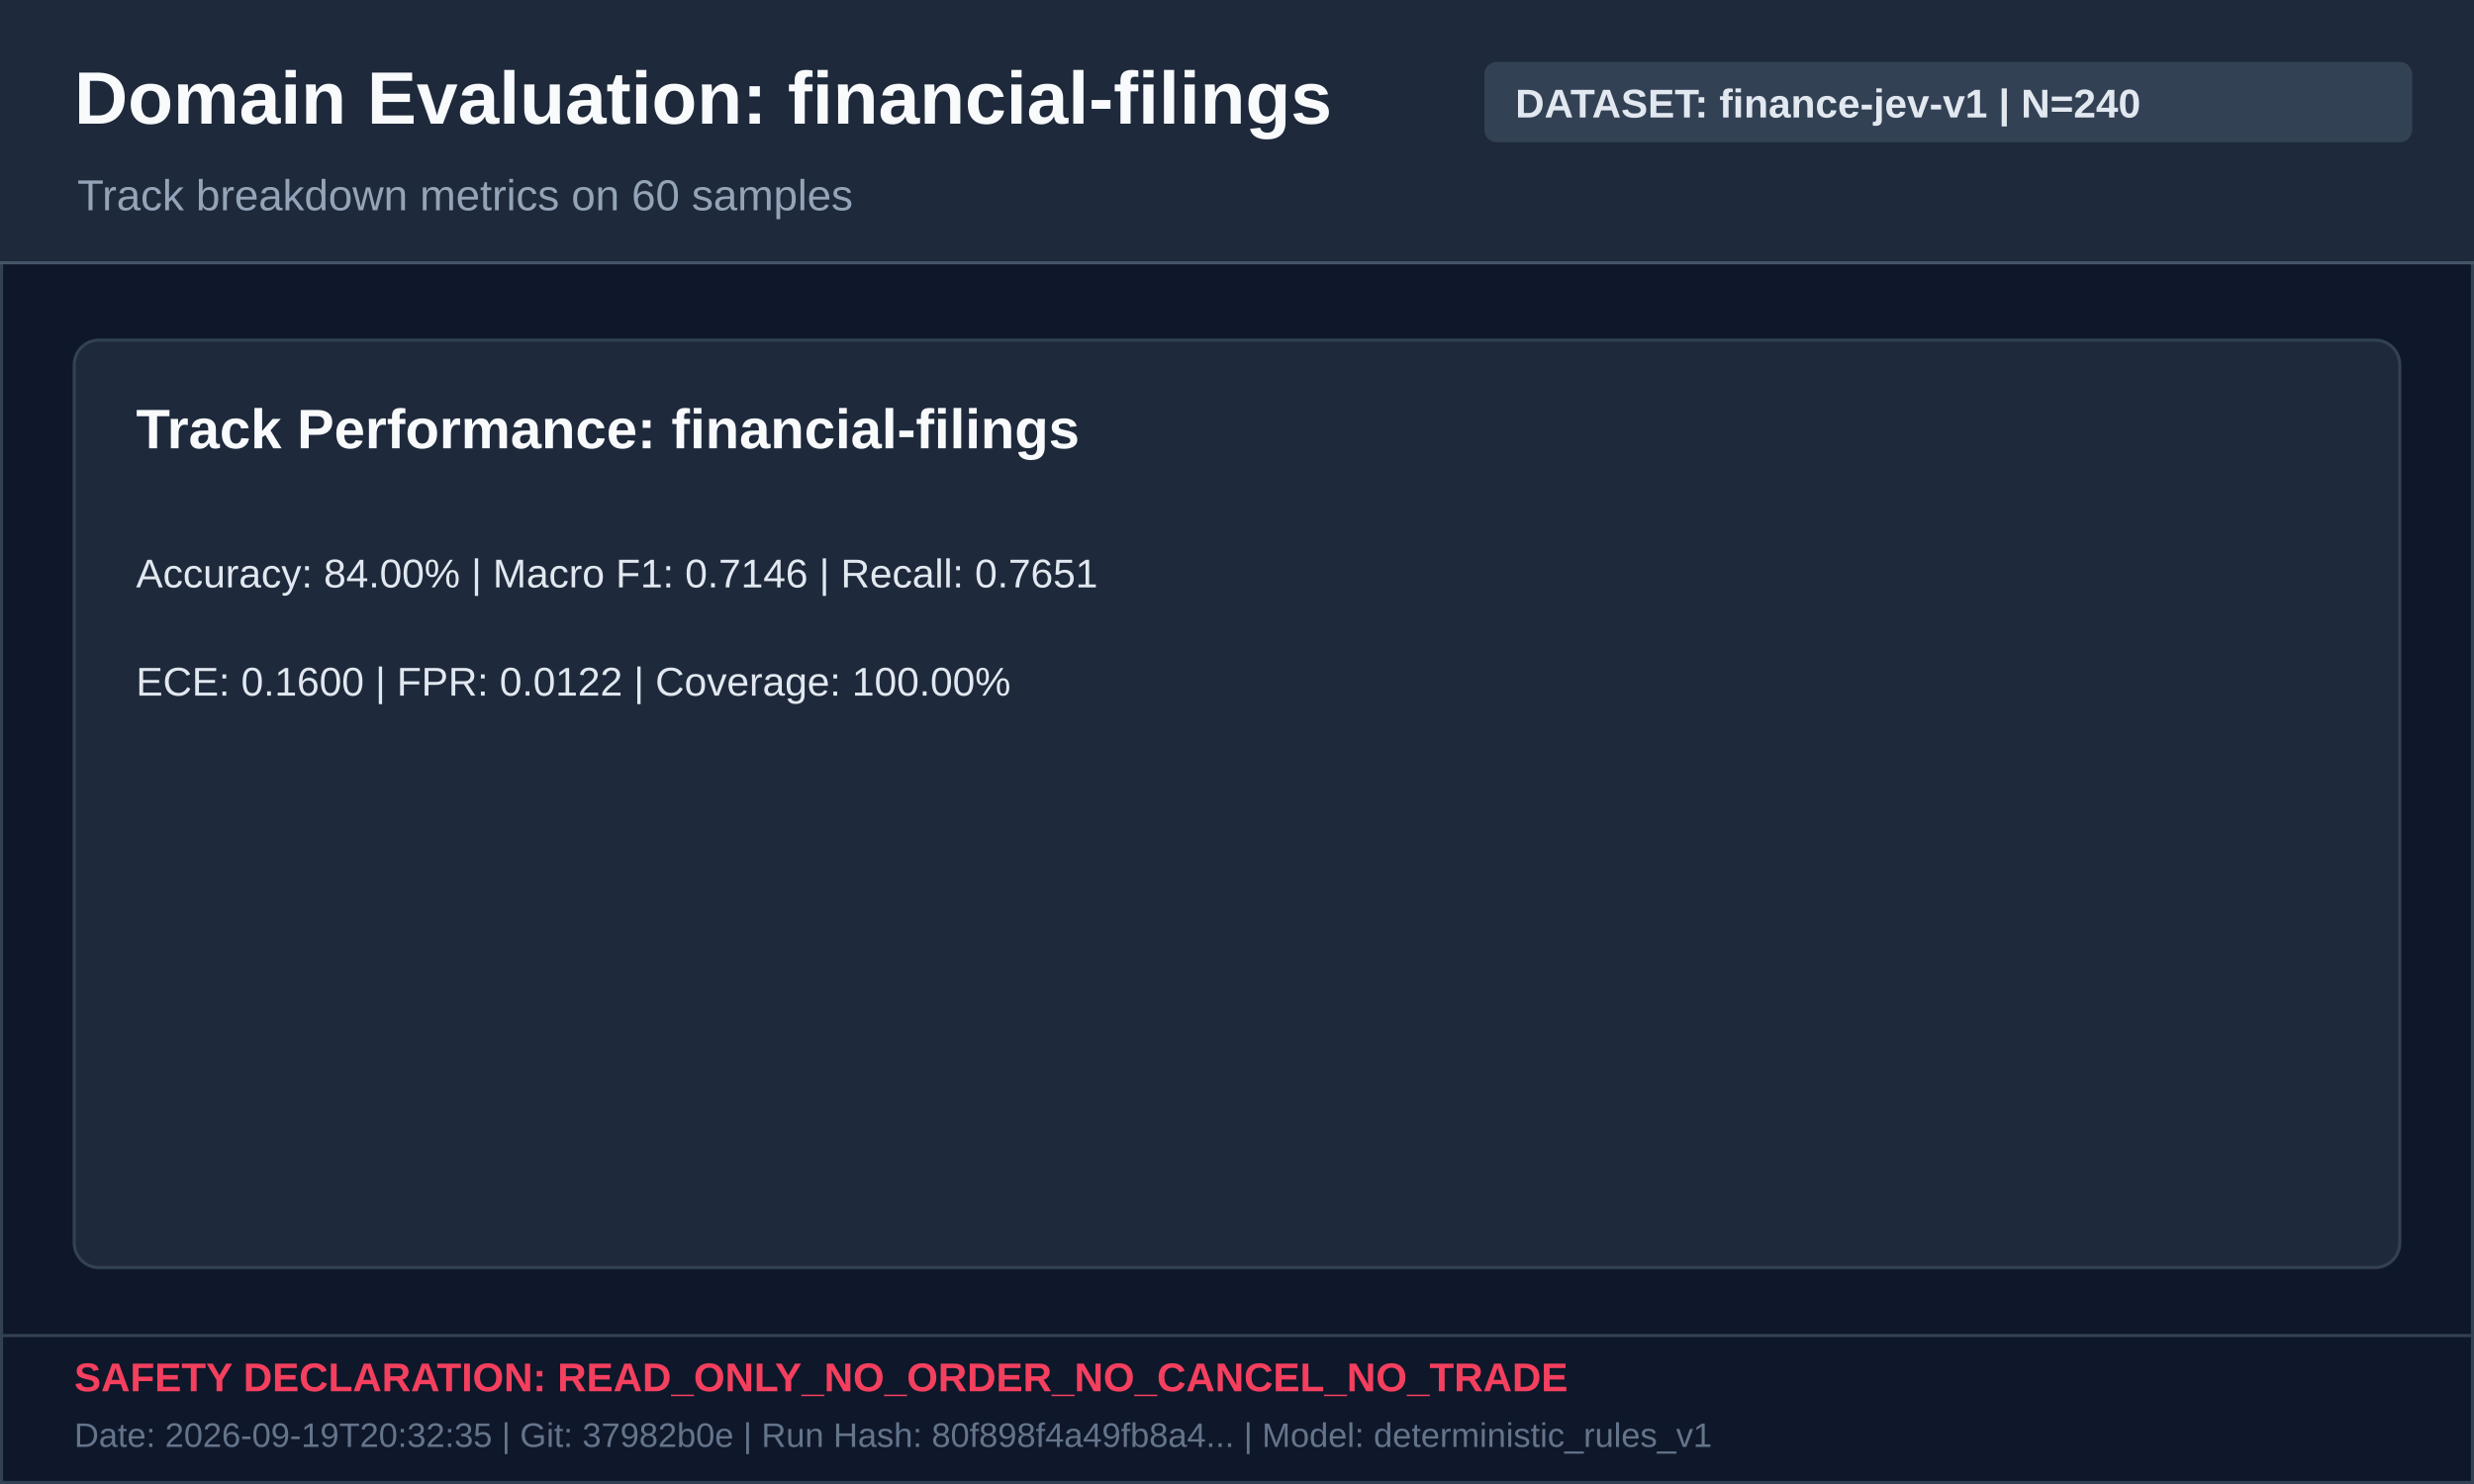
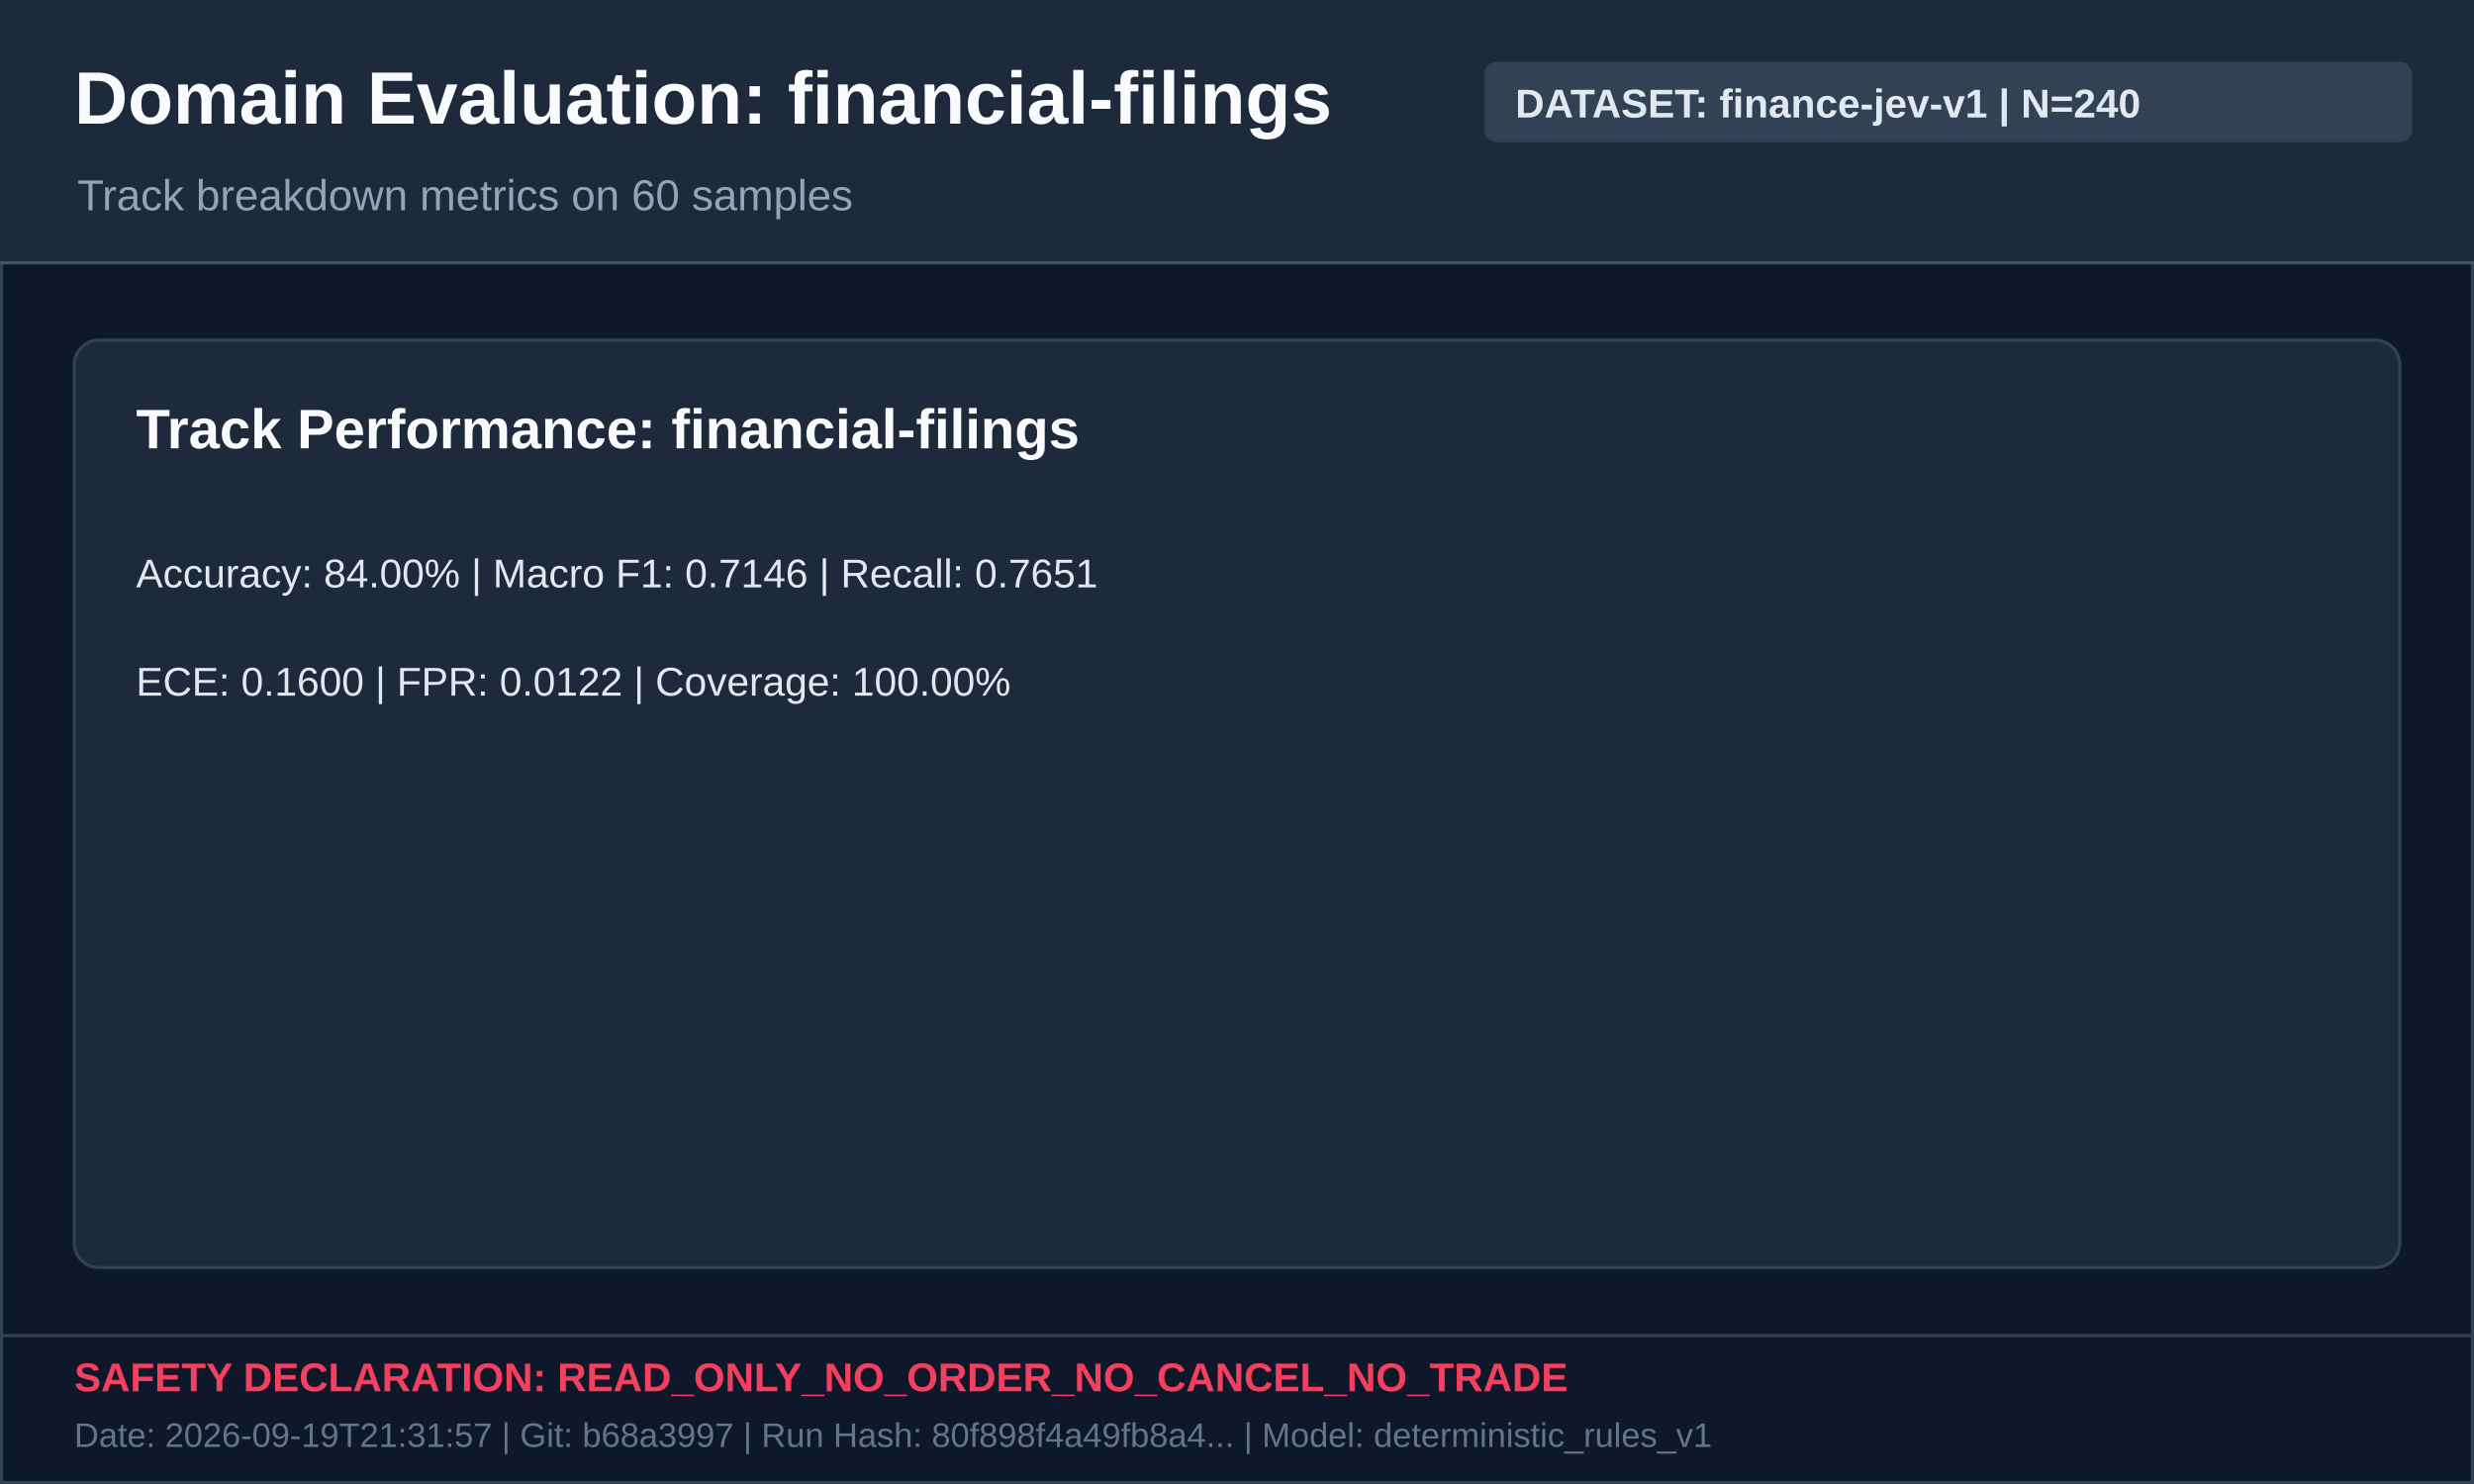
<svg xmlns="http://www.w3.org/2000/svg" width="800" height="480" viewBox="0 0 800 480">
  <style>
    .title { font-family: -apple-system, BlinkMacSystemFont, 'Segoe UI', Arial, sans-serif; font-size: 24px; font-weight: bold; fill: #f8fafc; }
    .subtitle { font-family: -apple-system, BlinkMacSystemFont, 'Segoe UI', Arial, sans-serif; font-size: 14px; fill: #94a3b8; }
    .heading { font-family: -apple-system, BlinkMacSystemFont, 'Segoe UI', Arial, sans-serif; font-size: 18px; font-weight: bold; fill: #f8fafc; }
    .body { font-family: -apple-system, BlinkMacSystemFont, 'Segoe UI', Arial, sans-serif; font-size: 13px; fill: #e2e8f0; }
    .meta { font-family: -apple-system, BlinkMacSystemFont, 'Segoe UI', Arial, sans-serif; font-size: 11px; fill: #64748b; }
    .safety { font-family: -apple-system, BlinkMacSystemFont, 'Segoe UI', Arial, sans-serif; font-size: 13px; font-weight: bold; fill: #f43f5e; }
  </style>
  <rect width="800" height="480" fill="#0f172a" stroke="#334155" stroke-width="2" />
  <rect width="800" height="85" fill="#1e293b" />
  <line x1="0" y1="85" x2="800" y2="85" stroke="#475569" stroke-width="1" />
  <rect x="480" y="20" width="300" height="26" rx="4" fill="#334155" />
  <text x="490" y="38" class="body" font-weight="bold">DATASET: finance-jev-v1 | N=240</text>
  <text x="24" y="40" class="title">Domain Evaluation: financial-filings</text>
  <text x="25" y="68" class="subtitle">Track breakdown metrics on 60 samples</text>
  <rect x="24" y="110" width="752" height="300" rx="8" fill="#1e293b" stroke="#334155" />
  <text x="44" y="145" class="heading">Track Performance: financial-filings</text>
  <text x="44" y="190" class="body">Accuracy: 84.00%  |  Macro F1: 0.7146  |  Recall: 0.7651</text>
  <text x="44" y="225" class="body">ECE: 0.1600  |  FPR: 0.0122  |  Coverage: 100.00%</text>
  <line x1="0" y1="432" x2="800" y2="432" stroke="#334155" stroke-width="1" />
  <text x="24" y="450" class="safety">SAFETY DECLARATION: READ_ONLY_NO_ORDER_NO_CANCEL_NO_TRADE</text>
-   <text x="24" y="468" class="meta">Date: 2026-09-19T20:32:35 | Git: 37982b0e | Run Hash: 80f898f4a49fb8a4... | Model: deterministic_rules_v1</text>
+   <text x="24" y="468" class="meta">Date: 2026-09-19T21:31:57 | Git: b68a3997 | Run Hash: 80f898f4a49fb8a4... | Model: deterministic_rules_v1</text>
</svg>
